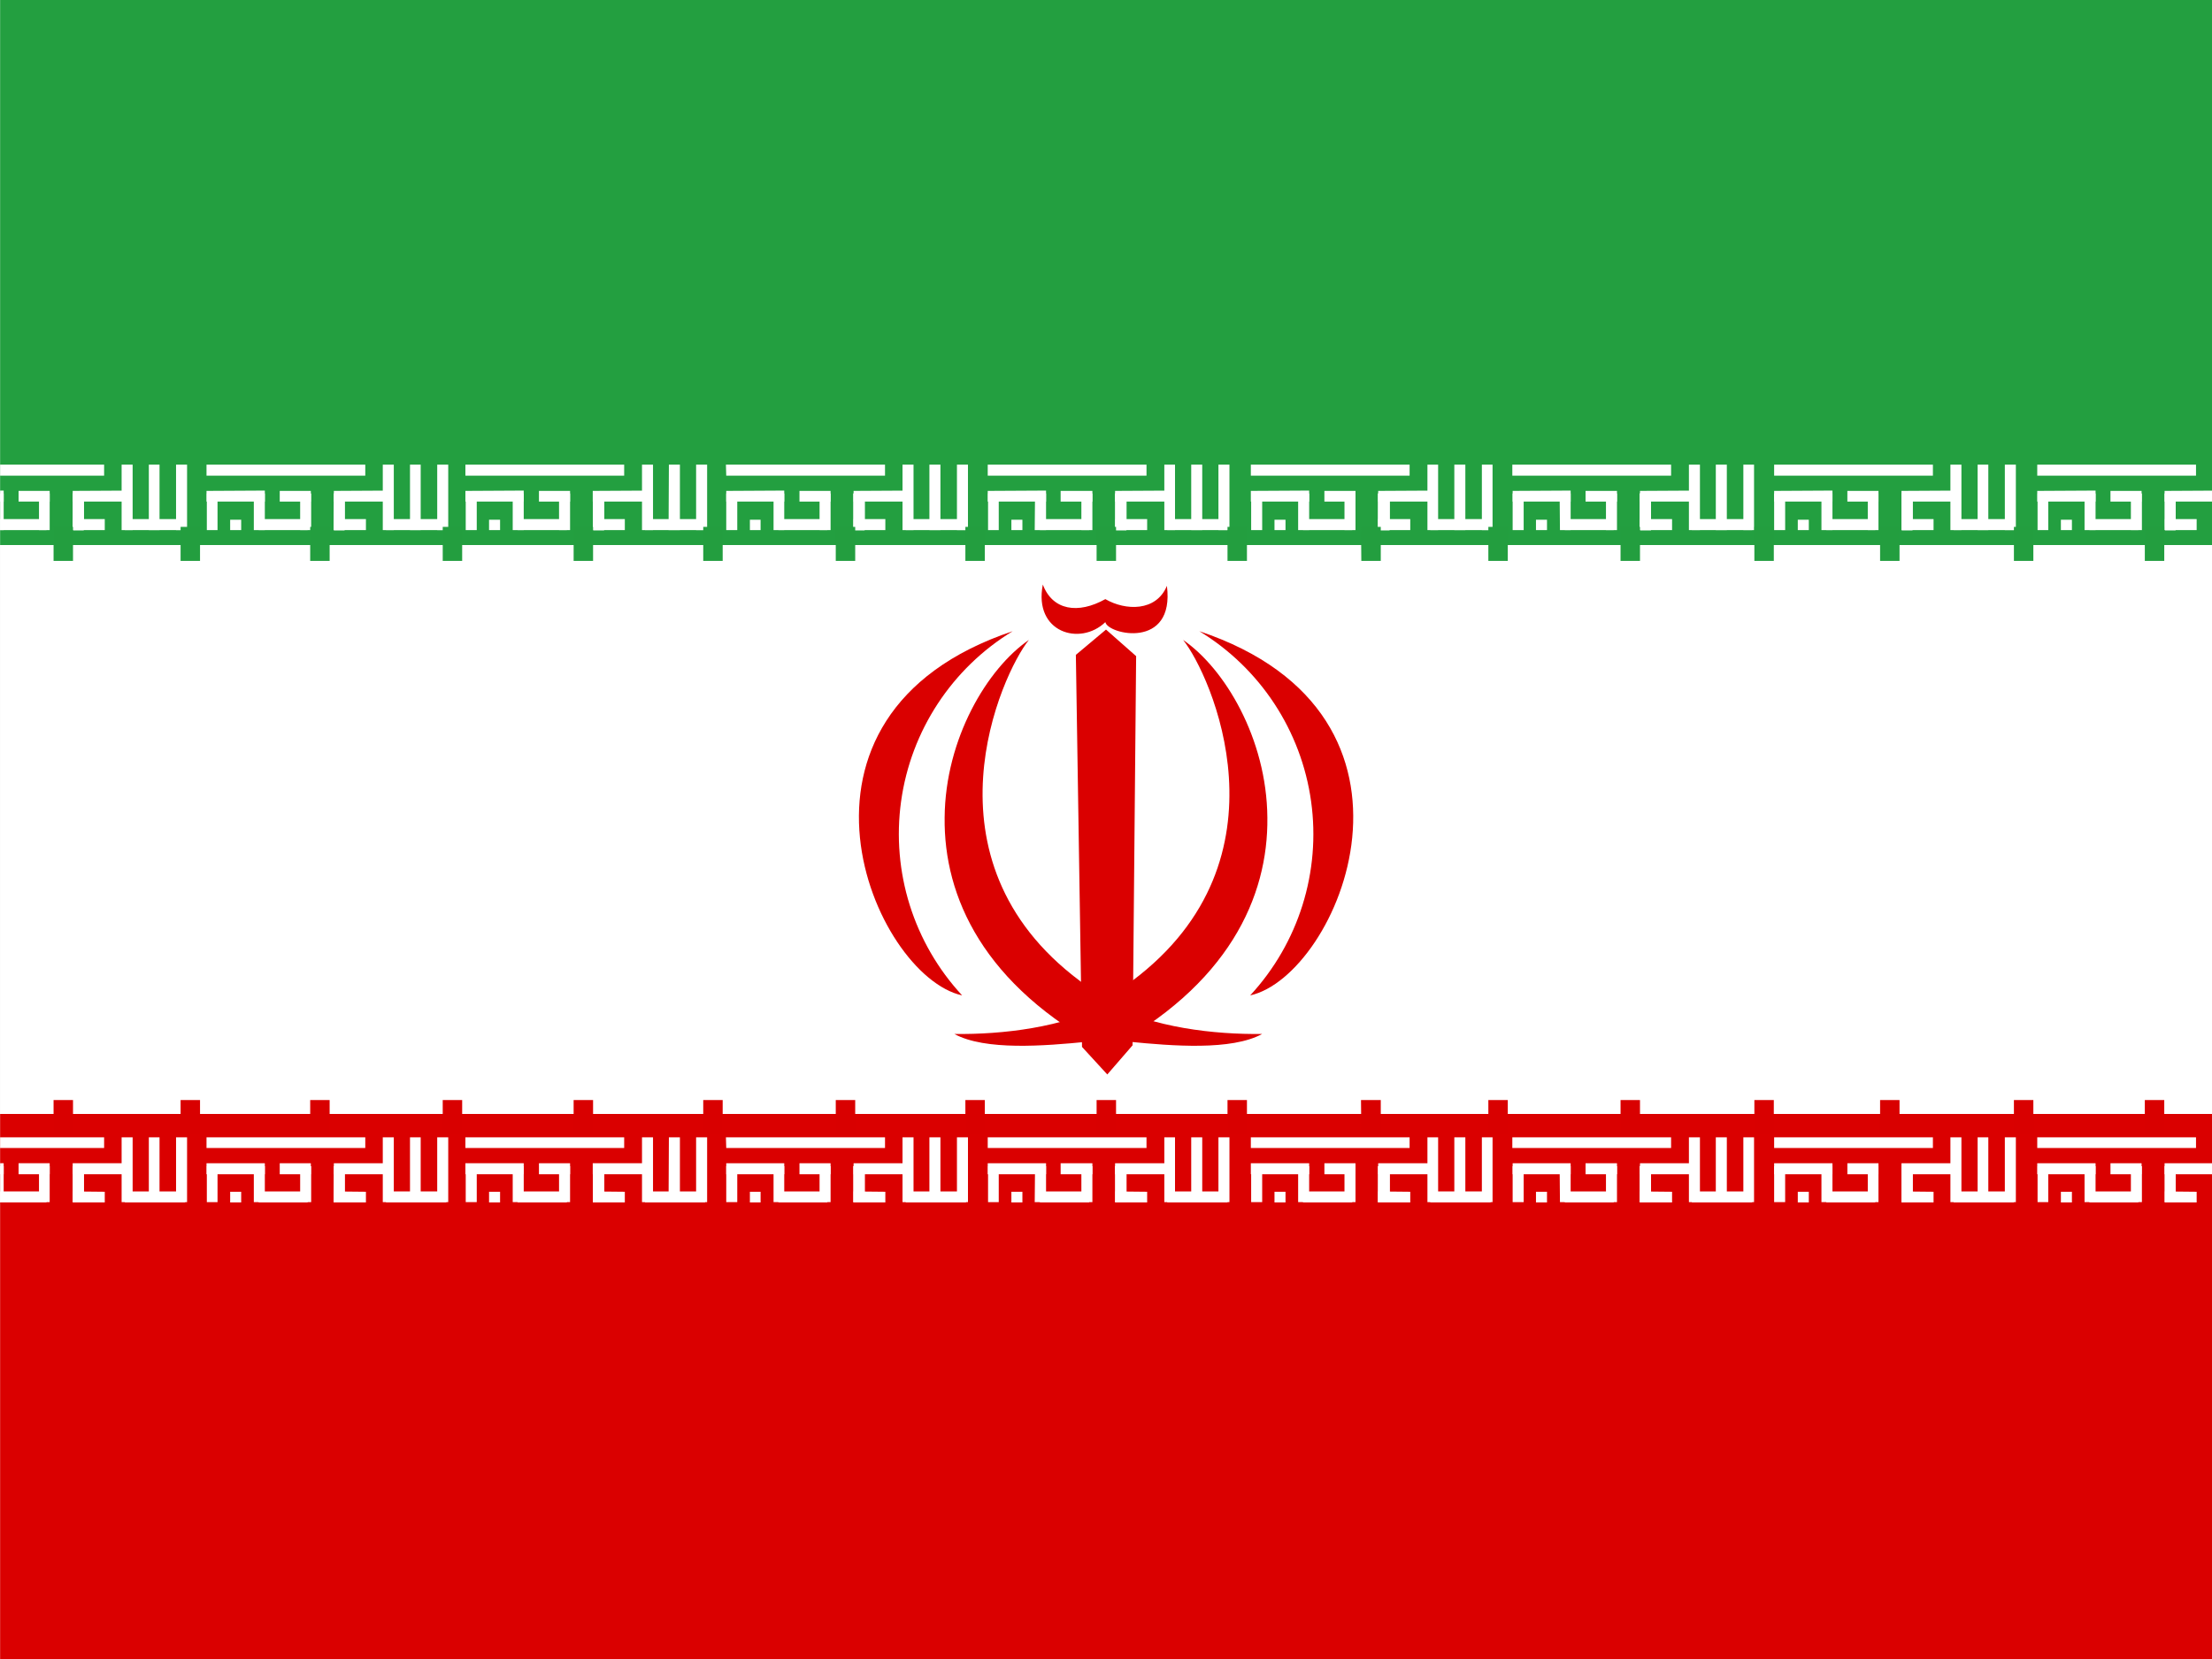
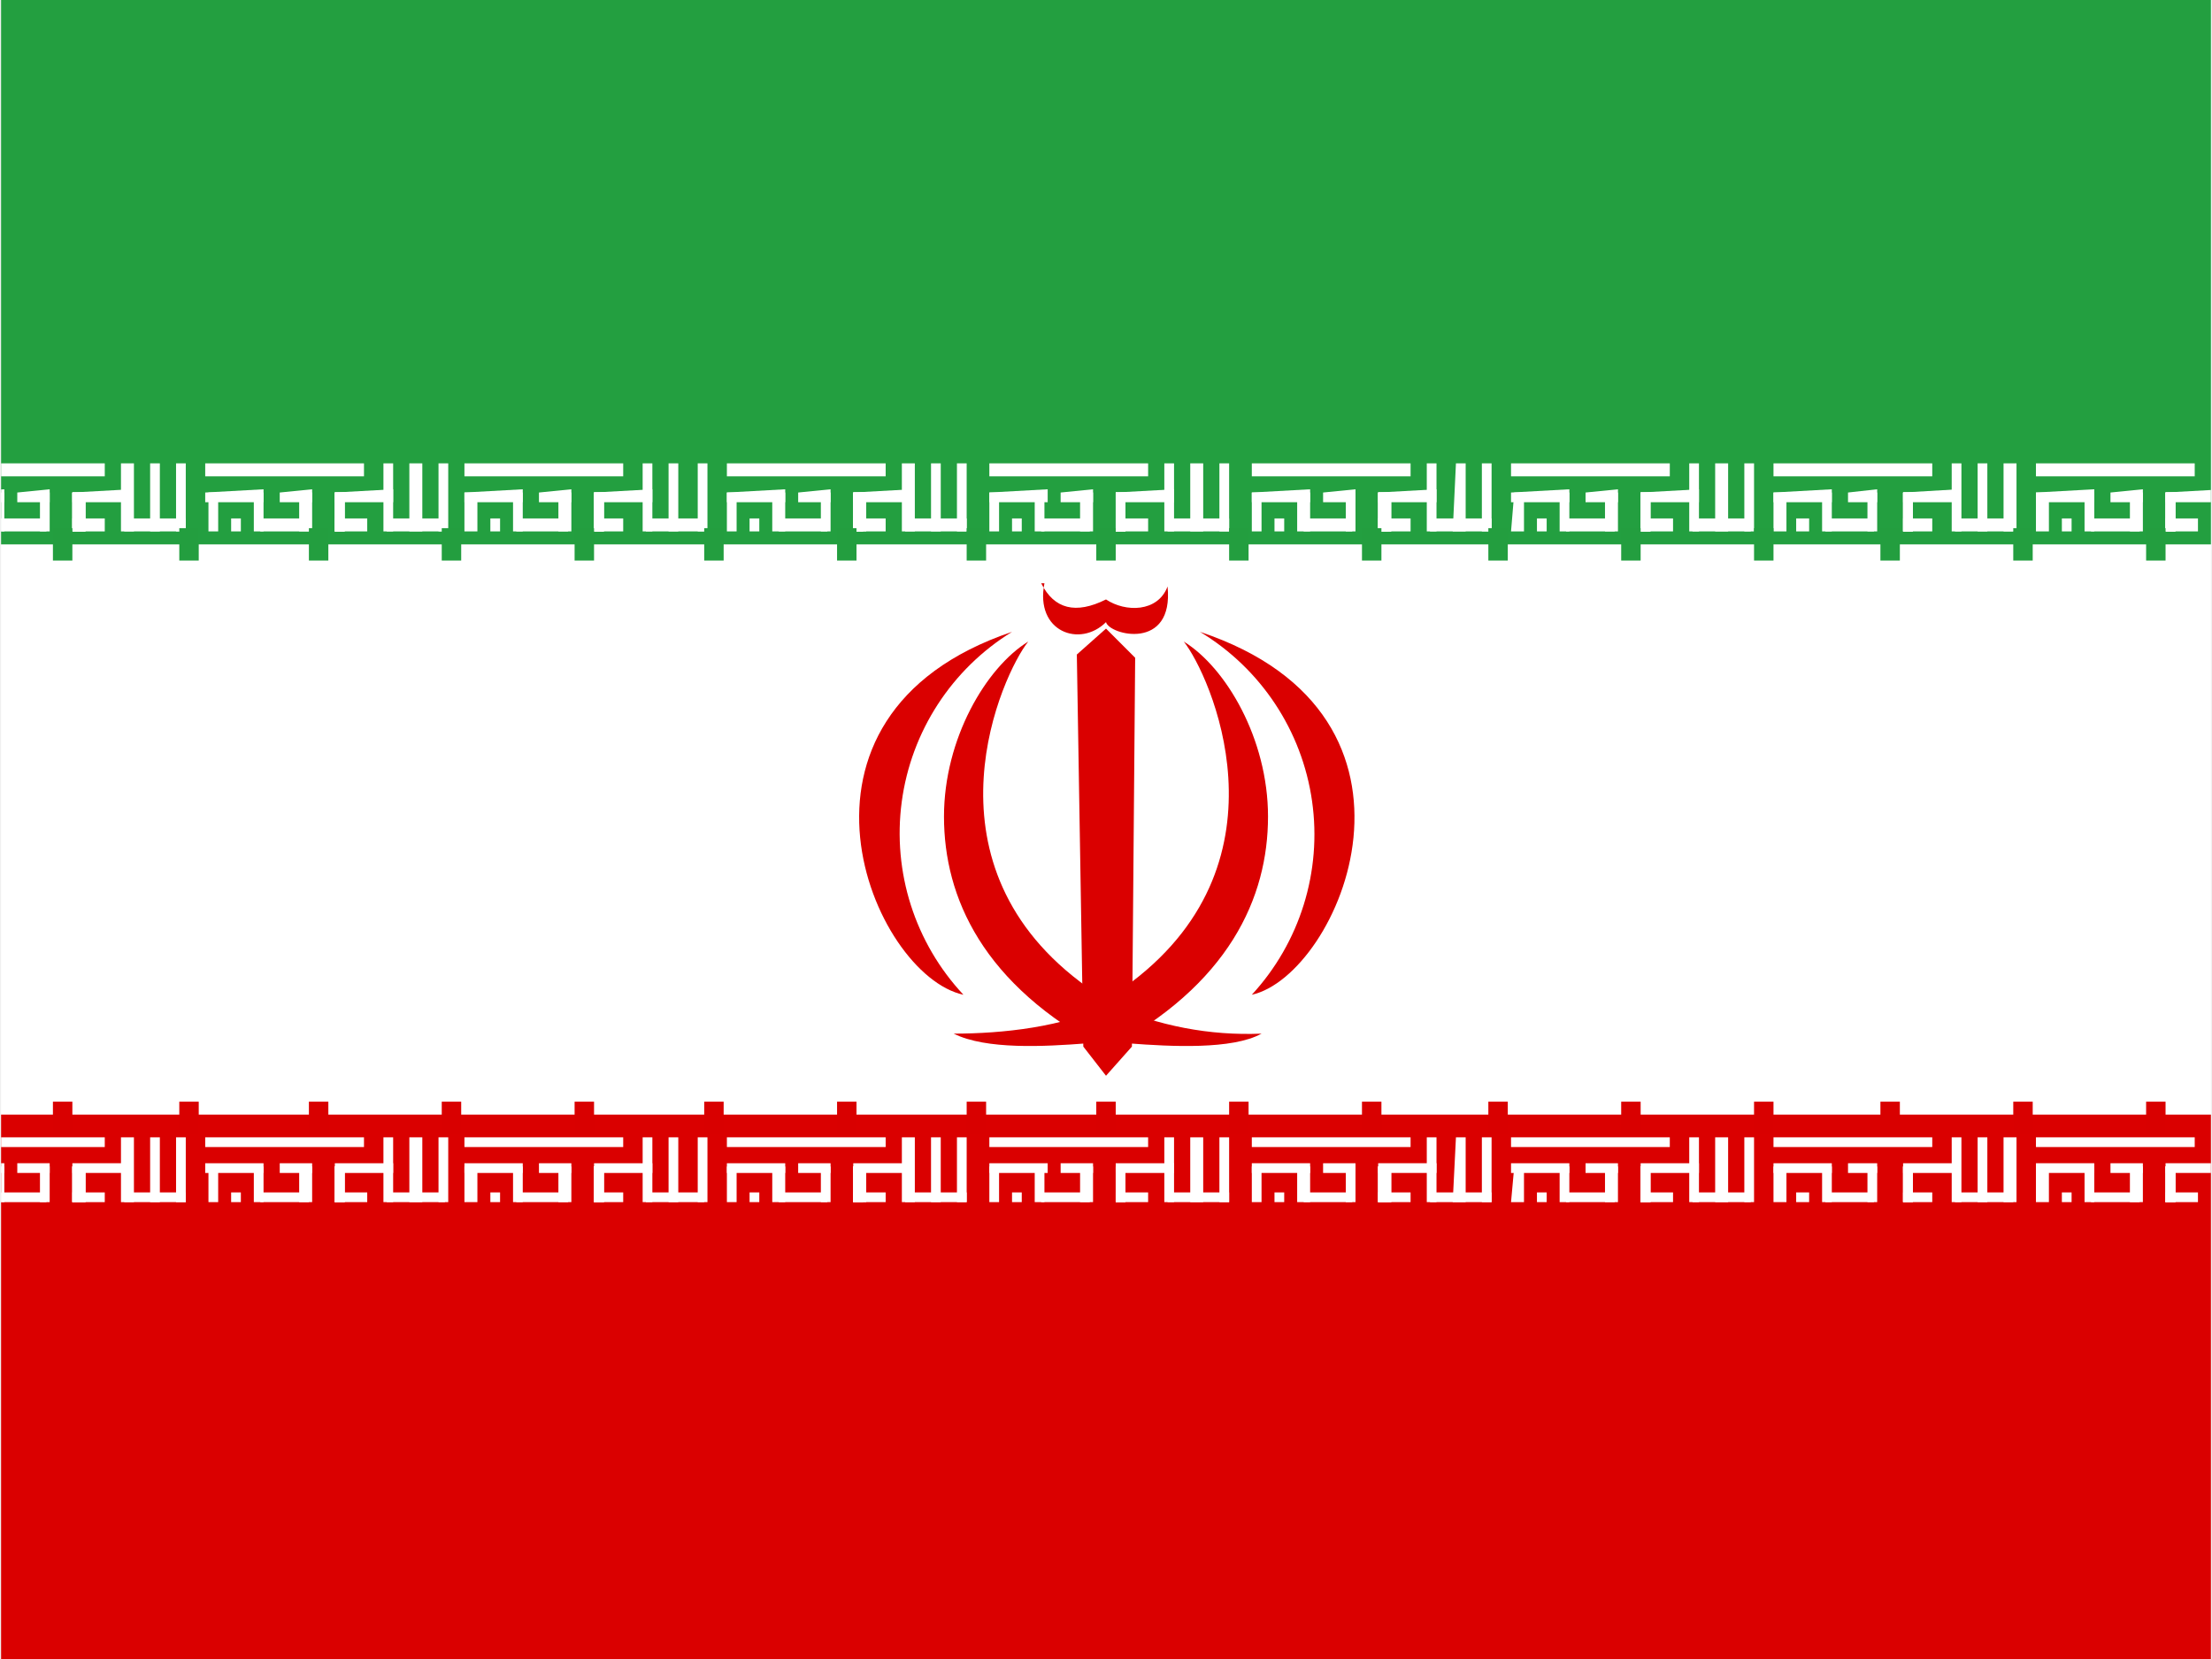
- <svg xmlns="http://www.w3.org/2000/svg" id="flag-icon-css-ir" width="640" height="480">
+ <svg xmlns="http://www.w3.org/2000/svg" width="640" height="480">
  <defs>
    <clipPath id="a">
-       <path fill-opacity=".7" d="M-85.3 0h682.7v512H-85.3z" />
+       <path d="M-85 0h682v512H-85z" />
    </clipPath>
  </defs>
-   <g fill-rule="evenodd" clip-path="url(#a)" transform="translate(80) scale(.9375)">
+   <g fill-rule="evenodd" clip-path="url(#a)" transform="translate(80)scale(.9375)">
    <path fill="#fff" d="M-192 0h896v512h-896z" />
-     <path fill="#da0000" d="M-192 343.8h896V512h-896z" />
-     <g fill="#fff" stroke-width="1pt">
-       <path d="M-21.6 351h49v3.3h-49zm7.3 16.8h3.4v3.3h-3.4zm41.9 0v3.3h-9.8v-3.4zm5.2-16.8h3.4V371h-3.4z" />
-       <path d="M52.4 367.7v3.4H33.8v-3.4zm-34.6-7.9H21v11.3h-3.3z" />
-       <path d="M49.6 351H53V371h-3.4zm-8.4 0h3.3V371h-3.3zm-44.8 8v3.4h-18V359zm39.3 0v3.4h-18V359z" />
-       <path d="M17.8 359.9H21V371h-3.3z" />
-       <path d="M17.8 359.9H21V371h-3.3z" />
-       <path d="M17.8 359.9H21V371h-3.3zm-39.3 0h3.3V371h-3.3zm28.8 0h3.4V371H7.3zm-14.3 0h3.4V371H-7z" />
-       <path d="M9.6 367.7v3.4H-5.5v-3.4zm1-8.7v3.4H1V359z" />
-     </g>
-     <g fill="#fff" stroke-width="1pt">
-       <path d="M-102.2 351h49v3.3h-49zm7.3 16.8h3.4v3.3H-95zm41.9 0v3.3h-9.8v-3.4zm5.2-16.8h3.4V371h-3.4z" />
-       <path d="M-28.2 367.7v3.4h-18.6v-3.4zm-34.6-7.9h3.3v11.3h-3.3z" />
-       <path d="M-31 351h3.4V371H-31zm-8.4 0h3.3V371h-3.3zm-44.8 8v3.4h-18V359zm39.3 0v3.4h-18V359z" />
-       <path d="M-62.8 359.9h3.3V371h-3.3z" />
-       <path d="M-62.8 359.9h3.3V371h-3.3z" />
-       <path d="M-62.8 359.9h3.3V371h-3.3zm-39.3 0h3.3V371h-3.3zm28.8 0h3.3V371h-3.3zm-14.3 0h3.4V371h-3.4z" />
-       <path d="M-71 367.7v3.4H-86v-3.4zm1-8.7v3.4h-9.6V359z" />
-     </g>
-     <g fill="#fff" stroke-width="1pt">
-       <path d="M58.3 351h49v3.3h-49zm7.3 16.8H69v3.3h-3.4zm41.9 0v3.3h-9.8v-3.4zm5.3-16.8h3.4V371h-3.4z" />
-       <path d="M132.3 367.7v3.4h-18.6v-3.4zm-34.6-7.9h3.4v11.3h-3.4z" />
-       <path d="M129.5 351h3.4V371h-3.4zm-8.4 0h3.4V371H121zm-44.8 8v3.4h-18V359zm39.3 0v3.4h-18V359z" />
-       <path d="M97.7 359.9h3.4V371h-3.4z" />
-       <path d="M97.7 359.9h3.4V371h-3.4z" />
-       <path d="M97.7 359.9h3.4V371h-3.4zm-39.3 0h3.4V371h-3.4zm28.8 0h3.4V371h-3.4zm-14.3 0h3.4V371h-3.4z" />
-       <path d="M89.6 367.7v3.4H74.4v-3.4zm1-8.7v3.4H81V359z" />
-     </g>
-     <g fill="#fff" stroke-width="1pt">
-       <path d="M622.7 351h49v3.3h-49zm7.3 16.8h3.4v3.3H630zm41.9 0v3.3H662v-3.4zm5.3-16.8h3.3V371h-3.4z" />
-       <path d="M696.7 367.7v3.4H678v-3.4zm-34.6-7.9h3.4v11.3H662z" />
-       <path d="M694 351h3.3V371h-3.4zm-8.5 0h3.4V371h-3.4zm-44.8 8v3.4h-18V359zm39.3 0v3.4h-18V359z" />
-       <path d="M662 359.9h3.5V371H662z" />
-       <path d="M662 359.9h3.5V371H662z" />
-       <path d="M662 359.9h3.5V371H662zm-39.2 0h3.4V371h-3.4zm28.8 0h3.4V371h-3.4zm-14.3 0h3.4V371h-3.4z" />
-       <path d="M654 367.7v3.4h-15.2v-3.4zm1-8.7v3.4h-9.6V359z" />
-     </g>
-     <g fill="#fff" stroke-width="1pt">
-       <path d="M138.7 351h49.1v3.3h-49zm7.4 16.8h3.3v3.3h-3.3zm41.8 0v3.3h-9.8v-3.4zm5.3-16.8h3.4V371h-3.4z" />
-       <path d="M212.8 367.7v3.4h-18.6v-3.4zm-34.7-7.9h3.4v11.3h-3.4z" />
-       <path d="M210 351h3.4V371H210zm-8.5 0h3.4V371h-3.4zm-44.8 8v3.4h-17.9V359zm39.3 0v3.4h-17.9V359z" />
-       <path d="M178.1 359.9h3.4V371h-3.4z" />
-       <path d="M178.1 359.9h3.4V371h-3.4z" />
-       <path d="M178.1 359.9h3.4V371h-3.4zm-39.3 0h3.4V371h-3.4zm28.8 0h3.4V371h-3.4zm-14.2 0h3.3V371h-3.3z" />
-       <path d="M170 367.7v3.4h-15.1v-3.4zm1-8.7v3.4h-9.6V359z" />
-     </g>
-     <g fill="#fff" stroke-width="1pt">
-       <path d="M219.5 351h49v3.3h-49zm7.3 16.8h3.4v3.3h-3.4zm41.9 0v3.3h-9.8v-3.4zM274 351h3.3V371H274z" />
-       <path d="M293.5 367.7v3.4h-18.6v-3.4zm-34.6-7.9h3.4v11.3h-3.4z" />
-       <path d="M290.7 351h3.4V371h-3.4zm-8.4 0h3.4V371h-3.4zm-44.8 8v3.4h-18V359zm39.3 0v3.4h-18V359z" />
-       <path d="M258.9 359.9h3.4V371h-3.4z" />
-       <path d="M258.9 359.9h3.4V371h-3.4z" />
-       <path d="M258.9 359.9h3.4V371h-3.4zm-39.3 0h3.3V371h-3.3zm28.8 0h3.4V371h-3.4zm-14.3 0h3.4V371H234z" />
-       <path d="M250.8 367.7v3.4h-15.2v-3.4zm1-8.7v3.4H242V359z" />
-     </g>
-     <path fill="#239f40" d="M-192 0h896v168.2h-896z" />
-     <g fill="#fff" stroke-width="1pt">
-       <path d="M300.7 351h49v3.3h-49zm7.3 16.8h3.4v3.3H308zm41.9 0v3.3H340v-3.4zm5.3-16.8h3.3V371h-3.3z" />
-       <path d="M374.7 367.7v3.4h-18.6v-3.4zm-34.6-7.9h3.4v11.3H340z" />
-       <path d="M372 351h3.3V371H372zm-8.5 0h3.4V371h-3.4zm-44.8 8v3.4h-18V359zm39.3 0v3.4h-18V359z" />
-       <path d="M340 359.9h3.5V371H340z" />
-       <path d="M340 359.9h3.5V371H340z" />
-       <path d="M340 359.9h3.5V371H340zm-39.2 0h3.4V371h-3.4zm28.8 0h3.4V371h-3.4zm-14.3 0h3.4V371h-3.4z" />
-       <path d="M332 367.7v3.4h-15.2v-3.4zm1-8.7v3.4h-9.6V359z" />
-     </g>
-     <g fill="#fff" stroke-width="1pt">
-       <path d="M381.4 351h49v3.3h-49zm7.3 16.8h3.4v3.3h-3.4zm42 0v3.3h-9.9v-3.4zm5.2-16.8h3.4V371h-3.4z" />
-       <path d="M455.4 367.7v3.4h-18.6v-3.4zm-34.6-7.9h3.4v11.3h-3.4z" />
-       <path d="M452.7 351h3.3V371h-3.3zm-8.5 0h3.4V371h-3.4zm-44.8 8v3.4h-17.9V359zm39.3 0v3.4h-17.9V359z" />
-       <path d="M420.8 359.9h3.4V371h-3.4z" />
-       <path d="M420.8 359.9h3.4V371h-3.4z" />
-       <path d="M420.8 359.9h3.4V371h-3.4zm-39.3 0h3.4V371h-3.4zm28.8 0h3.4V371h-3.4zm-14.3 0h3.4V371h-3.3z" />
-       <path d="M412.7 367.7v3.4h-15.1v-3.4zm1-8.7v3.4H404V359z" />
-     </g>
-     <g fill="#fff" stroke-width="1pt">
-       <path d="M462.2 351h49v3.3h-49zm7.3 16.8h3.4v3.3h-3.4zm41.9 0v3.3h-9.8v-3.4zm5.2-16.8h3.4V371h-3.4z" />
-       <path d="M536.2 367.7v3.4h-18.6v-3.4zm-34.7-7.9h3.4v11.3h-3.4z" />
-       <path d="M533.4 351h3.4V371h-3.4zm-8.4 0h3.3V371H525zm-44.8 8v3.4h-18V359zm39.3 0v3.4h-18V359z" />
-       <path d="M501.6 359.9h3.3V371h-3.3z" />
-       <path d="M501.6 359.9h3.3V371h-3.3z" />
-       <path d="M501.6 359.9h3.3V371h-3.3zm-39.4 0h3.4V371h-3.4zm28.9 0h3.3V371h-3.3zm-14.3 0h3.4V371h-3.4z" />
-       <path d="M493.4 367.7v3.4h-15.1v-3.4zm1-8.7v3.4h-9.6V359z" />
-     </g>
-     <g fill="#fff" stroke-width="1pt">
-       <path d="M543.4 351h49v3.3h-49zm7.3 16.8h3.4v3.3h-3.4zm41.9 0v3.3h-9.8v-3.4zm5.2-16.8h3.4V371h-3.4z" />
-       <path d="M617.4 367.7v3.4h-18.6v-3.4zm-34.6-7.9h3.3v11.3h-3.3z" />
-       <path d="M614.6 351h3.4V371h-3.4zm-8.4 0h3.3V371h-3.3zm-44.8 8v3.4h-18V359zm39.3 0v3.4h-18V359z" />
-       <path d="M582.8 359.9h3.3V371h-3.3z" />
-       <path d="M582.8 359.9h3.3V371h-3.3z" />
-       <path d="M582.8 359.9h3.3V371h-3.3zm-39.3 0h3.3V371h-3.3zm28.8 0h3.4V371h-3.4zm-14.3 0h3.4V371H558z" />
-       <path d="M574.6 367.7v3.4h-15.1v-3.4zm1-8.7v3.4H566V359z" />
-     </g>
-     <g fill="#fff" stroke-width="1pt">
-       <path d="M-183.8 351h49v3.3h-49zm7.3 16.8h3.4v3.3h-3.4zm42 0v3.3h-9.9v-3.4zm5.2-16.8h3.4V371h-3.4z" />
-       <path d="M-109.8 367.7v3.4h-18.6v-3.4zm-34.6-7.9h3.4v11.3h-3.4z" />
-       <path d="M-112.5 351h3.3V371h-3.3zm-8.5 0h3.4V371h-3.4zm-44.8 8v3.4h-17.9V359zm39.3 0v3.4h-17.9V359z" />
-       <path d="M-144.4 359.9h3.4V371h-3.4z" />
-       <path d="M-144.4 359.9h3.4V371h-3.4z" />
-       <path d="M-144.4 359.9h3.4V371h-3.4zm-39.3 0h3.4V371h-3.4zm28.8 0h3.4V371h-3.4zm-14.3 0h3.4V371h-3.4z" />
-       <path d="M-152.5 367.7v3.4h-15.2v-3.4zm1-8.7v3.4h-9.6V359z" />
-     </g>
-     <g fill="#fff" stroke-width="1pt">
-       <path d="M-21.6 143.4h49v3.4h-49zm7.3 17h3.4v3.2h-3.4zm41.9-.2v3.4h-9.8v-3.4zm5.2-16.8h3.4v20.2h-3.4z" />
-       <path d="M52.4 160.2v3.4H33.8v-3.4zm-34.6-7.9H21v11.3h-3.3z" />
-       <path d="M49.6 143.4H53v20.2h-3.4zm-8.4 0h3.3v20.2h-3.3zm-44.8 8v3.4h-18v-3.3zm39.3 0v3.4h-18v-3.3z" />
-       <path d="M17.8 152.3H21v11.3h-3.3z" />
-       <path d="M17.8 152.3H21v11.3h-3.3z" />
-       <path d="M17.8 152.3H21v11.3h-3.3zm-39.3 0h3.3v11.3h-3.3zm28.8 0h3.4v11.3H7.3zm-14.3 0h3.4v11.3H-7z" />
-       <path d="M9.6 160.2v3.4H-5.5v-3.4zm1-8.7v3.3H1v-3.3z" />
-     </g>
-     <g fill="#fff" stroke-width="1pt">
-       <path d="M-102.2 143.4h49v3.4h-49zm7.3 17h3.4v3.2H-95zm41.9-.2v3.4h-9.8v-3.4zm5.2-16.8h3.4v20.2h-3.4z" />
-       <path d="M-28.2 160.2v3.4h-18.6v-3.4zm-34.6-7.9h3.3v11.3h-3.3z" />
-       <path d="M-31 143.4h3.4v20.2H-31zm-8.4 0h3.3v20.2h-3.3zm-44.8 8v3.4h-18v-3.3zm39.3 0v3.4h-18v-3.3z" />
-       <path d="M-62.8 152.3h3.3v11.3h-3.3z" />
-       <path d="M-62.8 152.3h3.3v11.3h-3.3z" />
-       <path d="M-62.8 152.3h3.3v11.3h-3.3zm-39.3 0h3.3v11.3h-3.3zm28.8 0h3.3v11.3h-3.3zm-14.3 0h3.4v11.3h-3.4z" />
-       <path d="M-71 160.2v3.4H-86v-3.4zm1-8.7v3.3h-9.6v-3.3z" />
-     </g>
-     <g fill="#fff" stroke-width="1pt">
-       <path d="M58.3 143.4h49v3.4h-49zm7.3 17H69v3.2h-3.4zm41.9-.2v3.4h-9.8v-3.4zm5.3-16.8h3.4v20.2h-3.4z" />
-       <path d="M132.3 160.2v3.4h-18.6v-3.4zm-34.6-7.9h3.4v11.3h-3.4z" />
-       <path d="M129.5 143.4h3.4v20.2h-3.4zm-8.4 0h3.4v20.2H121zm-44.8 8v3.4h-18v-3.3zm39.3 0v3.4h-18v-3.3z" />
-       <path d="M97.7 152.3h3.4v11.3h-3.4z" />
-       <path d="M97.7 152.3h3.4v11.3h-3.4z" />
-       <path d="M97.7 152.3h3.4v11.3h-3.4zm-39.3 0h3.4v11.3h-3.4zm28.8 0h3.4v11.3h-3.4zm-14.3 0h3.4v11.3h-3.4z" />
-       <path d="M89.6 160.2v3.4H74.4v-3.4zm1-8.7v3.3H81v-3.3z" />
-     </g>
-     <g fill="#fff" stroke-width="1pt">
-       <path d="M622.7 143.4h49v3.4h-49zm7.3 17h3.4v3.2H630zm41.9-.2v3.4H662v-3.4zm5.3-16.8h3.3v20.2h-3.4z" />
-       <path d="M696.7 160.2v3.4H678v-3.4zm-34.6-7.9h3.4v11.3H662z" />
-       <path d="M694 143.4h3.3v20.2h-3.4zm-8.5 0h3.4v20.2h-3.4zm-44.8 8v3.4h-18v-3.3zm39.3 0v3.4h-18v-3.3z" />
-       <path d="M662 152.3h3.5v11.3H662z" />
-       <path d="M662 152.3h3.5v11.3H662z" />
-       <path d="M662 152.3h3.5v11.3H662zm-39.2 0h3.4v11.3h-3.4zm28.8 0h3.4v11.3h-3.4zm-14.3 0h3.4v11.3h-3.4z" />
-       <path d="M654 160.2v3.4h-15.2v-3.4zm1-8.7v3.3h-9.6v-3.3z" />
-     </g>
-     <g fill="#fff" stroke-width="1pt">
-       <path d="M138.7 143.4h49.1v3.4h-49zm7.4 17h3.3v3.2h-3.3zm41.8-.2v3.4h-9.8v-3.4zm5.3-16.8h3.4v20.2h-3.4z" />
-       <path d="M212.8 160.2v3.4h-18.6v-3.4zm-34.7-7.9h3.4v11.3h-3.4z" />
-       <path d="M210 143.4h3.4v20.2H210zm-8.5 0h3.4v20.2h-3.4zm-44.8 8v3.4h-17.9v-3.3zm39.3 0v3.4h-17.9v-3.3z" />
-       <path d="M178.1 152.3h3.4v11.3h-3.4z" />
-       <path d="M178.1 152.3h3.4v11.3h-3.4z" />
-       <path d="M178.1 152.3h3.4v11.3h-3.4zm-39.3 0h3.4v11.3h-3.4zm28.8 0h3.4v11.3h-3.4zm-14.2 0h3.3v11.3h-3.3z" />
-       <path d="M170 160.2v3.4h-15.1v-3.4zm1-8.7v3.3h-9.6v-3.3z" />
-     </g>
-     <g fill="#fff" stroke-width="1pt">
-       <path d="M219.5 143.4h49v3.4h-49zm7.3 17h3.4v3.2h-3.4zm41.9-.2v3.4h-9.8v-3.4zm5.3-16.8h3.3v20.2H274z" />
-       <path d="M293.5 160.2v3.4h-18.6v-3.4zm-34.6-7.9h3.4v11.3h-3.4z" />
-       <path d="M290.7 143.4h3.4v20.2h-3.4zm-8.4 0h3.4v20.2h-3.4zm-44.8 8v3.4h-18v-3.3zm39.3 0v3.4h-18v-3.3z" />
-       <path d="M258.9 152.3h3.4v11.3h-3.4z" />
-       <path d="M258.9 152.3h3.4v11.3h-3.4z" />
-       <path d="M258.9 152.3h3.4v11.3h-3.4zm-39.3 0h3.3v11.3h-3.3zm28.8 0h3.4v11.3h-3.4zm-14.3 0h3.4v11.3H234z" />
-       <path d="M250.8 160.2v3.4h-15.2v-3.4zm1-8.7v3.3H242v-3.3z" />
-     </g>
-     <g fill="#fff" stroke-width="1pt">
-       <path d="M300.7 143.4h49v3.4h-49zm7.3 17h3.4v3.2H308zm41.9-.2v3.4H340v-3.4zm5.3-16.8h3.3v20.2h-3.3z" />
-       <path d="M374.7 160.2v3.4h-18.6v-3.4zm-34.6-7.9h3.4v11.3H340z" />
-       <path d="M372 143.4h3.3v20.2H372zm-8.5 0h3.4v20.2h-3.4zm-44.8 8v3.4h-18v-3.3zm39.3 0v3.4h-18v-3.3z" />
-       <path d="M340 152.3h3.5v11.3H340z" />
-       <path d="M340 152.3h3.5v11.3H340z" />
-       <path d="M340 152.3h3.5v11.3H340zm-39.2 0h3.4v11.3h-3.4zm28.8 0h3.4v11.3h-3.4zm-14.3 0h3.4v11.3h-3.4z" />
-       <path d="M332 160.2v3.4h-15.2v-3.4zm1-8.7v3.3h-9.6v-3.3z" />
-     </g>
-     <g fill="#fff" stroke-width="1pt">
-       <path d="M381.4 143.4h49v3.4h-49zm7.3 17h3.4v3.2h-3.4zm42-.2v3.4h-9.9v-3.4zm5.2-16.8h3.4v20.2h-3.4z" />
-       <path d="M455.4 160.2v3.4h-18.6v-3.4zm-34.6-7.9h3.4v11.3h-3.4z" />
-       <path d="M452.7 143.4h3.3v20.2h-3.3zm-8.5 0h3.4v20.2h-3.4zm-44.8 8v3.4h-17.9v-3.3zm39.3 0v3.4h-17.9v-3.3z" />
-       <path d="M420.8 152.3h3.4v11.3h-3.4z" />
-       <path d="M420.8 152.3h3.4v11.3h-3.4z" />
-       <path d="M420.8 152.3h3.4v11.3h-3.4zm-39.3 0h3.4v11.3h-3.4zm28.8 0h3.4v11.3h-3.4zm-14.3 0h3.4v11.3h-3.3z" />
-       <path d="M412.7 160.2v3.4h-15.1v-3.4zm1-8.7v3.3H404v-3.3z" />
-     </g>
-     <g fill="#fff" stroke-width="1pt">
-       <path d="M462.2 143.4h49v3.4h-49zm7.3 17h3.4v3.2h-3.4zm41.9-.2v3.4h-9.8v-3.4zm5.2-16.8h3.4v20.2h-3.4z" />
-       <path d="M536.2 160.2v3.4h-18.6v-3.4zm-34.7-7.9h3.4v11.3h-3.4z" />
-       <path d="M533.4 143.4h3.4v20.2h-3.4zm-8.4 0h3.3v20.2H525zm-44.8 8v3.4h-18v-3.3zm39.3 0v3.4h-18v-3.3z" />
-       <path d="M501.6 152.3h3.3v11.3h-3.3z" />
-       <path d="M501.6 152.3h3.3v11.3h-3.3z" />
-       <path d="M501.6 152.3h3.3v11.3h-3.3zm-39.4 0h3.4v11.3h-3.4zm28.9 0h3.3v11.3h-3.3zm-14.3 0h3.4v11.3h-3.4z" />
-       <path d="M493.4 160.2v3.4h-15.1v-3.4zm1-8.7v3.3h-9.6v-3.3z" />
-     </g>
-     <g fill="#fff" stroke-width="1pt">
-       <path d="M543.4 143.4h49v3.4h-49zm7.3 17h3.4v3.2h-3.4zm41.9-.2v3.4h-9.8v-3.4zm5.2-16.8h3.4v20.2h-3.4z" />
-       <path d="M617.4 160.2v3.4h-18.6v-3.4zm-34.6-7.9h3.3v11.3h-3.3z" />
-       <path d="M614.6 143.4h3.4v20.2h-3.4zm-8.4 0h3.3v20.2h-3.3zm-44.8 8v3.4h-18v-3.3zm39.3 0v3.4h-18v-3.3z" />
-       <path d="M582.8 152.3h3.3v11.3h-3.3z" />
-       <path d="M582.8 152.3h3.3v11.3h-3.3z" />
-       <path d="M582.8 152.3h3.3v11.3h-3.3zm-39.3 0h3.3v11.3h-3.3zm28.8 0h3.4v11.3h-3.4zm-14.3 0h3.4v11.3H558z" />
-       <path d="M574.6 160.2v3.4h-15.1v-3.4zm1-8.7v3.3H566v-3.3z" />
-     </g>
-     <g fill="#fff" stroke-width="1pt">
-       <path d="M-183.8 143.4h49v3.4h-49zm7.3 17h3.4v3.2h-3.4zm42-.2v3.4h-9.9v-3.4zm5.2-16.8h3.4v20.2h-3.4z" />
-       <path d="M-109.8 160.2v3.4h-18.6v-3.4zm-34.6-7.9h3.4v11.3h-3.4z" />
-       <path d="M-112.5 143.4h3.3v20.2h-3.3zm-8.5 0h3.4v20.2h-3.4zm-44.8 8v3.4h-17.9v-3.3zm39.3 0v3.4h-17.9v-3.3z" />
-       <path d="M-144.4 152.3h3.4v11.3h-3.4z" />
-       <path d="M-144.4 152.3h3.4v11.3h-3.4z" />
-       <path d="M-144.4 152.3h3.4v11.3h-3.4zm-39.3 0h3.4v11.3h-3.4zm28.8 0h3.4v11.3h-3.4zm-14.3 0h3.4v11.3h-3.4z" />
-       <path d="M-152.5 160.2v3.4h-15.2v-3.4zm1-8.7v3.3h-9.6v-3.3z" />
-     </g>
-     <path fill="#d90000" stroke-width="1pt" d="M-68.8 339.5h6V350h-6zm160.5 0h6V350h-6zm-283.7 0h6V350h-6zm81.5 0h6V350h-6zm80.9 0h6V350h-6zm40 0h6V350h-6zm40.9 0h6V350h-6zm80.4 0h6V350h-6zm203 0h6.1V350h-6zm-162.1 0h6V350h-6zm40 0h6V350h-6zm40.5 0h6V350h-6zm40.4 0h6V350h-6zm323.2 0h6V350h-6zm-242.7 0h6V350h-6zm40.8 0h6V350h-6zm41.3 0h6V350h-6zm38.8 0h6V350h-6zm41.3 0h6V350h-6zm40.4 0h6V350h-6zm119.7 0h6V350h-6zm-38.8 0h6V350h-6zm-808.9 0h6V350h-6z" />
-     <path fill="#239e3f" stroke-width="1pt" d="M-68.8 162.6h6v10.5h-6zm160.5 0h6v10.5h-6zm-283.7 0h6v10.5h-6zm81.5 0h6v10.5h-6zm80.9 0h6v10.5h-6zm40 0h6v10.5h-6zm40.9 0h6v10.5h-6zm80.4 0h6v10.5h-6zm203 0h6.1v10.5h-6zm-162.1 0h6v10.5h-6zm40 0h6v10.5h-6zm40.5 0h6v10.5h-6zm40.4 0h6v10.5h-6zm323.2 0h6v10.5h-6zm-242.7 0h6v10.5h-6zm40.8 0h6v10.5h-6zm41.3 0h6v10.5h-6zm38.8 0h6v10.5h-6zm41.3 0h6v10.5h-6zm40.4 0h6v10.5h-6zm119.7 0h6v10.5h-6zm-38.8 0h6v10.5h-6zm-808.9 0h6v10.5h-6z" />
+     <path fill="#da0000" d="M-192 344h896v168h-896z" />
+     <g fill="#fff">
+       <path d="M-22 351h49v3h-49zm8 17h3v3h-3zm42 0v3H18v-3zm5-17h3v20h-3z" />
+       <path d="M52 368v3H34v-3zm-34-8h3v11h-3z" />
+       <path d="M50 351h3v20h-3zm-9 0h4v20h-4zm-45 8v3h-18v-3zm40 0v3H18v-3z" />
+       <path d="M18 360h3v11h-3z" />
+       <path d="M18 360h3v11h-3z" />
+       <path d="M18 360h3v11h-3zm-39 0h3v11h-3zm28 0h4v11H7zm-14 0h3v11h-3z" />
+       <path d="M10 368v3H-5v-3zm1-9v3H1v-3z" />
+     </g>
+     <g fill="#fff">
+       <path d="M-102 351h49v3h-49zm7 17h3v3h-3zm42 0v3h-10v-3zm5-17h4v20h-4z" />
+       <path d="M-28 368v3h-19v-3zm-35-8h4v11h-4z" />
+       <path d="M-31 351h3v20h-3zm-8 0h3v20h-3zm-45 8v3h-18v-3zm39 0v3h-18v-3z" />
+       <path d="M-63 360h4v11h-4z" />
+       <path d="M-63 360h4v11h-4z" />
+       <path d="M-63 360h4v11h-4zm-39 0h3v11h-3zm29 0h3v11h-3zm-15 0h4v11h-4z" />
+       <path d="M-71 368v3h-15v-3zm1-9v3h-10v-3z" />
+     </g>
+     <g fill="#fff">
+       <path d="M58 351h49v3H58zm8 17h3v3h-3zm41 0v3h-9v-3zm6-17h3v20h-3z" />
+       <path d="M132 368v3h-18v-3zm-34-8h3v11h-3z" />
+       <path d="M130 351h3v20h-3zm-9 0h3v20h-3zm-45 8v3H58v-3zm40 0v3H98v-3z" />
+       <path d="M98 360h3v11h-3z" />
+       <path d="M98 360h3v11h-3z" />
+       <path d="M98 360h3v11h-3zm-40 0h4v11h-4zm29 0h4v11h-4zm-14 0h3v11h-3z" />
+       <path d="M90 368v3H74v-3zm1-9v3H81v-3z" />
+     </g>
+     <g fill="#fff">
+       <path d="M623 351h49v3h-49zm7 17h3v3h-3zm42 0v3h-10v-3zm5-17h3v20h-3z" />
+       <path d="M697 368v3h-19v-3zm-35-8h4v11h-4z" />
+       <path d="M694 351h3v20h-3zm-8 0h3v20h-4zm-45 8v3h-18v-3zm39 0v3h-18v-3z" />
+       <path d="M662 360h4v11h-4z" />
+       <path d="M662 360h4v11h-4z" />
+       <path d="M662 360h4v11h-4zm-39 0h3v11h-3zm29 0h3v11h-3zm-15 0h4v11h-4z" />
+       <path d="M654 368v3h-15v-3zm1-9v3h-10v-3z" />
+     </g>
+     <g fill="#fff">
+       <path d="M139 351h49v3h-49zm7 17h3v3h-3zm42 0v3h-10v-3zm5-17h4v20h-4z" />
+       <path d="M213 368v3h-19v-3zm-35-8h4v11h-4z" />
+       <path d="M210 351h3v20h-3zm-8 0h3v20h-3zm-45 8v3h-18v-3zm39 0v3h-18v-3z" />
+       <path d="M178 360h3v11h-3z" />
+       <path d="M178 360h3v11h-3z" />
+       <path d="M178 360h3v11h-3zm-39 0h3v11h-3zm29 0h3v11h-3zm-15 0h4v11h-4z" />
+       <path d="M170 368v3h-15v-3zm1-9v3h-10v-3z" />
+     </g>
+     <g fill="#fff">
+       <path d="M220 351h49v3h-49zm7 17h3v3h-3zm42 0v3h-10v-3zm5-17h3v20h-3z" />
+       <path d="M294 368v3h-19v-3zm-35-8h3v11h-3z" />
+       <path d="M291 351h3v20h-3zm-9 0h4v20h-4zm-44 8v3h-18v-3zm39 0v3h-18v-3z" />
+       <path d="M259 360h3v11h-3z" />
+       <path d="M259 360h3v11h-3z" />
+       <path d="M259 360h3v11h-3zm-39 0h3v11h-3zm28 0h4v11h-4zm-14 0h3v11h-3z" />
+       <path d="M251 368v3h-15v-3zm1-9v3h-10v-3z" />
+     </g>
+     <path fill="#239f40" d="M-192 0h896v168h-896z" />
+     <g fill="#fff">
+       <path d="M301 351h49v3h-49zm7 17h3v3h-3zm42 0v3h-10v-3zm5-17h3v20h-3z" />
+       <path d="M375 368v3h-19v-3zm-35-8h3v11h-3z" />
+       <path d="M372 351h3v20h-3zm-8 0h3v20h-4zm-45 8v3h-18v-3zm39 0v3h-18v-3z" />
+       <path d="M340 360h4v11h-4z" />
+       <path d="M340 360h4v11h-4z" />
+       <path d="M340 360h4v11h-4zm-39 0h3v11h-3zm29 0h3v11h-3zm-15 0h4v11h-4z" />
+       <path d="M332 368v3h-15v-3zm1-9v3h-10v-3z" />
+     </g>
+     <g fill="#fff">
+       <path d="M381 351h49v3h-49zm8 17h3v3h-3zm42 0v3h-10v-3zm5-17h3v20h-3z" />
+       <path d="M455 368v3h-18v-3zm-34-8h3v11h-3z" />
+       <path d="M453 351h3v20h-3zm-9 0h4v20h-4zm-45 8v3h-18v-3zm40 0v3h-18v-3z" />
+       <path d="M421 360h3v11h-3z" />
+       <path d="M421 360h3v11h-3z" />
+       <path d="M421 360h3v11h-3zm-39 0h3v11h-4zm28 0h4v11h-4zm-14 0h3v11h-3z" />
+       <path d="M413 368v3h-15v-3zm1-9v3h-10v-3z" />
+     </g>
+     <g fill="#fff">
+       <path d="M462 351h49v3h-49zm7 17h4v3h-4zm42 0v3h-9v-3zm6-17h3v20h-3z" />
+       <path d="M536 368v3h-18v-3zm-34-8h3v11h-3z" />
+       <path d="M533 351h4v20h-4zm-8 0h3v20h-3zm-45 8v3h-18v-3zm39 0v3h-17v-3z" />
+       <path d="M502 360h3v11h-3z" />
+       <path d="M502 360h3v11h-3z" />
+       <path d="M502 360h3v11h-3zm-40 0h4v11h-4zm29 0h3v11h-3zm-14 0h3v11h-3z" />
+       <path d="M493 368v3h-15v-3zm1-9v3h-9v-3z" />
+     </g>
+     <g fill="#fff">
+       <path d="M543 351h49v3h-49zm8 17h3v3h-3zm42 0v3h-10v-3zm5-17h3v20h-3z" />
+       <path d="M617 368v3h-18v-3zm-34-8h3v11h-3z" />
+       <path d="M615 351h3v20h-3zm-9 0h4v20h-4zm-45 8v3h-18v-3zm40 0v3h-18v-3z" />
+       <path d="M583 360h3v11h-3z" />
+       <path d="M583 360h3v11h-3z" />
+       <path d="M583 360h3v11h-3zm-40 0h4v11h-4zm29 0h4v11h-4zm-14 0h3v11h-3z" />
+       <path d="M575 368v3h-15v-3zm1-9v3h-10v-3z" />
+     </g>
+     <g fill="#fff">
+       <path d="M-184 351h49v3h-49zm7 17h4v3h-3zm43 0v3h-10v-3zm5-17h3v20h-3z" />
+       <path d="M-110 368v3h-18v-3zm-34-8h3v11h-3z" />
+       <path d="M-112 351h3v20h-4zm-9 0h3v20h-3zm-45 8v3h-18v-3zm39 0v3h-17v-3z" />
+       <path d="M-144 360h3v11h-3z" />
+       <path d="M-144 360h3v11h-3z" />
+       <path d="M-144 360h3v11h-3zm-40 0h4v11h-4zm29 0h4v11h-4zm-14 0h3v11h-3z" />
+       <path d="M-152 368v3h-16v-3zm1-9v3h-10v-3z" />
+     </g>
+     <g fill="#fff">
+       <path d="M-22 143h49v4h-49zm8 17h3v4h-3zm42 0v4H18v-4zm5-17h3v21h-3z" />
+       <path d="M52 160v4H34v-4zm-34-8h3v12h-3z" />
+       <path d="M50 143h3v21h-3zm-9 0h4v21h-4zm-45 8v4h-18v-3zm40 0v4H18v-3z" />
+       <path d="M18 152h3v12h-3z" />
+       <path d="M18 152h3v12h-3z" />
+       <path d="M18 152h3v12h-3zm-39 0h3v12h-3zm28 0h4v12H7zm-14 0h3v12h-3z" />
+       <path d="M10 160v4H-5v-4zm1-9v4H1v-3z" />
+     </g>
+     <g fill="#fff">
+       <path d="M-102 143h49v4h-49zm7 17h3v4h-3zm42 0v4h-10v-4zm5-17h4v21h-4z" />
+       <path d="M-28 160v4h-19v-4zm-35-8h4v12h-4z" />
+       <path d="M-31 143h3v21h-3zm-8 0h3v21h-3zm-45 8v4h-18v-3zm39 0v4h-18v-3z" />
+       <path d="M-63 152h4v12h-4z" />
+       <path d="M-63 152h4v12h-4z" />
+       <path d="M-63 152h4v12h-4zm-39 0h3v12h-3zm29 0h3v12h-3zm-15 0h4v12h-4z" />
+       <path d="M-71 160v4h-15v-4zm1-9v4h-10v-3z" />
+     </g>
+     <g fill="#fff">
+       <path d="M58 143h49v4H58zm8 17h3v4h-3zm41 0v4h-9v-4zm6-17h3v21h-3z" />
+       <path d="M132 160v4h-18v-4zm-34-8h3v12h-3z" />
+       <path d="M130 143h3v21h-3zm-9 0h3v21h-3zm-45 8v4H58v-3zm40 0v4H98v-3z" />
+       <path d="M98 152h3v12h-3z" />
+       <path d="M98 152h3v12h-3z" />
+       <path d="M98 152h3v12h-3zm-40 0h4v12h-4zm29 0h4v12h-4zm-14 0h3v12h-3z" />
+       <path d="M90 160v4H74v-4zm1-9v4H81v-3z" />
+     </g>
+     <g fill="#fff">
+       <path d="M623 143h49v4h-49zm7 17h3v4h-3zm42 0v4h-10v-4zm5-17h3v21h-3z" />
+       <path d="M697 160v4h-19v-4zm-35-8h4v12h-4z" />
+       <path d="M694 143h3v21h-3zm-8 0h3v21h-4zm-45 8v4h-18v-3zm39 0v4h-18v-3z" />
+       <path d="M662 152h4v12h-4z" />
+       <path d="M662 152h4v12h-4z" />
+       <path d="M662 152h4v12h-4zm-39 0h3v12h-3zm29 0h3v12h-3zm-15 0h4v12h-4z" />
+       <path d="M654 160v4h-15v-4zm1-9v4h-10v-3z" />
+     </g>
+     <g fill="#fff">
+       <path d="M139 143h49v4h-49zm7 17h3v4h-3zm42 0v4h-10v-4zm5-17h4v21h-4z" />
+       <path d="M213 160v4h-19v-4zm-35-8h4v12h-4z" />
+       <path d="M210 143h3v21h-3zm-8 0h3v21h-3zm-45 8v4h-18v-3zm39 0v4h-18v-3z" />
+       <path d="M178 152h3v12h-3z" />
+       <path d="M178 152h3v12h-3z" />
+       <path d="M178 152h3v12h-3zm-39 0h3v12h-3zm29 0h3v12h-3zm-15 0h4v12h-4z" />
+       <path d="M170 160v4h-15v-4zm1-9v4h-10v-3z" />
+     </g>
+     <g fill="#fff">
+       <path d="M220 143h49v4h-49zm7 17h3v4h-3zm42 0v4h-10v-4zm5-17h3v21h-3z" />
+       <path d="M294 160v4h-19v-4zm-35-8h3v12h-3z" />
+       <path d="M291 143h3v21h-3zm-9 0h4v21h-4zm-44 8v4h-18v-3zm39 0v4h-18v-3z" />
+       <path d="M259 152h3v12h-3z" />
+       <path d="M259 152h3v12h-3z" />
+       <path d="M259 152h3v12h-3zm-39 0h3v12h-3zm28 0h4v12h-4zm-14 0h3v12h-3z" />
+       <path d="M251 160v4h-15v-4zm1-9v4h-10v-3z" />
+     </g>
+     <g fill="#fff">
+       <path d="M301 143h49v4h-49zm7 17h3v4h-3zm42 0v4h-10v-4zm5-17h3v21h-3z" />
+       <path d="M375 160v4h-19v-4zm-35-8h3v12h-3z" />
+       <path d="M372 143h3v21h-3zm-8 0h3v21h-4zm-45 8v4h-18v-3zm39 0v4h-18v-3z" />
+       <path d="M340 152h4v12h-4z" />
+       <path d="M340 152h4v12h-4z" />
+       <path d="M340 152h4v12h-4zm-39 0h3v12h-3zm29 0h3v12h-3zm-15 0h4v12h-4z" />
+       <path d="M332 160v4h-15v-4zm1-9v4h-10v-3z" />
+     </g>
+     <g fill="#fff">
+       <path d="M381 143h49v4h-49zm8 17h3v4h-3zm42 0v4h-10v-4zm5-17h3v21h-3z" />
+       <path d="M455 160v4h-18v-4zm-34-8h3v12h-3z" />
+       <path d="M453 143h3v21h-3zm-9 0h4v21h-4zm-45 8v4h-18v-3zm40 0v4h-18v-3z" />
+       <path d="M421 152h3v12h-3z" />
+       <path d="M421 152h3v12h-3z" />
+       <path d="M421 152h3v12h-3zm-39 0h3v12h-4zm28 0h4v12h-4zm-14 0h3v12h-3z" />
+       <path d="M413 160v4h-15v-4zm1-9v4h-10v-3z" />
+     </g>
+     <g fill="#fff">
+       <path d="M462 143h49v4h-49zm7 17h4v4h-4zm42 0v4h-9v-4zm6-17h3v21h-3z" />
+       <path d="M536 160v4h-18v-4zm-34-8h3v12h-3z" />
+       <path d="M533 143h4v21h-4zm-8 0h3v21h-3zm-45 8v4h-18v-3zm39 0v4h-17v-3z" />
+       <path d="M502 152h3v12h-3z" />
+       <path d="M502 152h3v12h-3z" />
+       <path d="M502 152h3v12h-3zm-40 0h4v12h-4zm29 0h3v12h-3zm-14 0h3v12h-3z" />
+       <path d="M493 160v4h-15v-4zm1-9v4h-9v-3z" />
+     </g>
+     <g fill="#fff">
+       <path d="M543 143h49v4h-49zm8 17h3v4h-3zm42 0v4h-10v-4zm5-17h3v21h-3z" />
+       <path d="M617 160v4h-18v-4zm-34-8h3v12h-3z" />
+       <path d="M615 143h3v21h-3zm-9 0h4v21h-4zm-45 8v4h-18v-3zm40 0v4h-18v-3z" />
+       <path d="M583 152h3v12h-3z" />
+       <path d="M583 152h3v12h-3z" />
+       <path d="M583 152h3v12h-3zm-40 0h4v12h-4zm29 0h4v12h-4zm-14 0h3v12h-3z" />
+       <path d="M575 160v4h-15v-4zm1-9v4h-10v-3z" />
+     </g>
+     <g fill="#fff">
+       <path d="M-184 143h49v4h-49zm7 17h4v4h-3zm43 0v4h-10v-4zm5-17h3v21h-3z" />
+       <path d="M-110 160v4h-18v-4zm-34-8h3v12h-3z" />
+       <path d="M-112 143h3v21h-4zm-9 0h3v21h-3zm-45 8v4h-18v-3zm39 0v4h-17v-3z" />
+       <path d="M-144 152h3v12h-3z" />
+       <path d="M-144 152h3v12h-3z" />
+       <path d="M-144 152h3v12h-3zm-40 0h4v12h-4zm29 0h4v12h-4zm-14 0h3v12h-3z" />
+       <path d="M-152 160v4h-16v-4zm1-9v4h-10v-3z" />
+     </g>
+     <path fill="#d90000" d="M-69 340h6v10h-6zm161 0h6v10h-6zm-284 0h6v10h-6zm82 0h6v10h-6zm80 0h6v10h-6zm40 0h6v10h-6zm41 0h6v10h-6zm81 0h6v10h-6zm203 0h6v10h-6zm-162 0h6v10h-6zm40 0h6v10h-6zm40 0h6v10h-6zm41 0h6v10h-6zm323 0h6v10h-6zm-243 0h6v10h-6zm41 0h6v10h-6zm41 0h6v10h-6zm39 0h6v10h-6zm41 0h6v10h-6zm41 0h6v10h-6zm119 0h6v10h-6zm-38 0h6v10h-6zm-809 0h6v10h-6z" />
+     <path fill="#239e3f" d="M-69 163h6v10h-6zm161 0h6v10h-6zm-284 0h6v10h-6zm82 0h6v10h-6zm80 0h6v10h-6zm40 0h6v10h-6zm41 0h6v10h-6zm81 0h6v10h-6zm203 0h6v10h-6zm-162 0h6v10h-6zm40 0h6v10h-6zm40 0h6v10h-6zm41 0h6v10h-6zm323 0h6v10h-6zm-243 0h6v10h-6zm41 0h6v10h-6zm41 0h6v10h-6zm39 0h6v10h-6zm41 0h6v10h-6zm41 0h6v10h-6zm119 0h6v10h-6zm-38 0h6v10h-6zm-809 0h6v10h-6z" />
    <g fill="#da0000">
-       <path d="M279.8 197.5c8.4 10.4 34.5 67.6-15.7 105.2-23.7 17.8-9 18.6-8.3 21.6 38-20.1 50.3-47.5 50-72-.2-24.4-13.2-46-26-54.8z" />
-       <path d="M284.8 194.8a73.3 73.3 0 0 1 15.7 112.4c27.2-6 62-86.4-15.7-112.4zm-57.6 0a73.3 73.3 0 0 0-15.6 112.4c-27.3-6-62-86.4 15.6-112.4z" />
-       <path d="M232.2 197.5c-8.4 10.4-34.5 67.6 15.7 105.2 23.6 17.8 9 18.6 8.3 21.6-38-20.1-50.3-47.5-50-72 .2-24.4 13.2-46 26-54.8z" />
-       <path d="M304.2 319.1c-14.9.2-33.6-2-47.5-9.3 2.3 4.5 4.2 7.3 6.5 11.7 13.2 1.3 31.5 2.8 41-2.4zm-95 0c14.9.2 33.6-2 47.5-9.3-2.3 4.5-4.2 7.3-6.5 11.7-13.2 1.3-31.5 2.8-41-2.4zm27.3-138.7c3 8 10.9 9.2 19.3 4.5 6.2 3.6 15.7 3.9 19-4.1 2.5 19.8-18.3 15-19 11.2-7.8 7.5-22.2 3.2-19.3-11.6z" />
-       <path d="M256.4 331.6l7.8-9 1.1-120.1-9.3-8.2-9.3 7.8 1.9 121 7.8 8.5z" />
+       <path d="M280 198c8 10 34 67-16 105-24 17-9 18-8 21 38-20 50-47 50-72 0-24-13-46-26-54" />
+       <path d="M285 195a73 73 0 0 1 16 112c27-6 62-86-16-112m-58 0a73 73 0 0 0-15 112c-28-6-62-86 15-112" />
+       <path d="M232 198c-8 10-34 67 16 105 23 17 9 18 8 21-38-20-50-47-50-72 0-24 13-46 26-54" />
+       <path d="M304 319q-24 1-47-9l6 12c13 1 32 2 41-3m-95 0c15 0 34-2 48-9l-7 12c-13 1-31 2-41-3m27-139q6 12 20 5c6 4 16 4 19-4 2 20-18 15-19 11-8 8-22 3-19-12" />
+       <path d="m256 332 8-9 1-120-9-9-9 8 2 121z" />
    </g>
  </g>
</svg>
